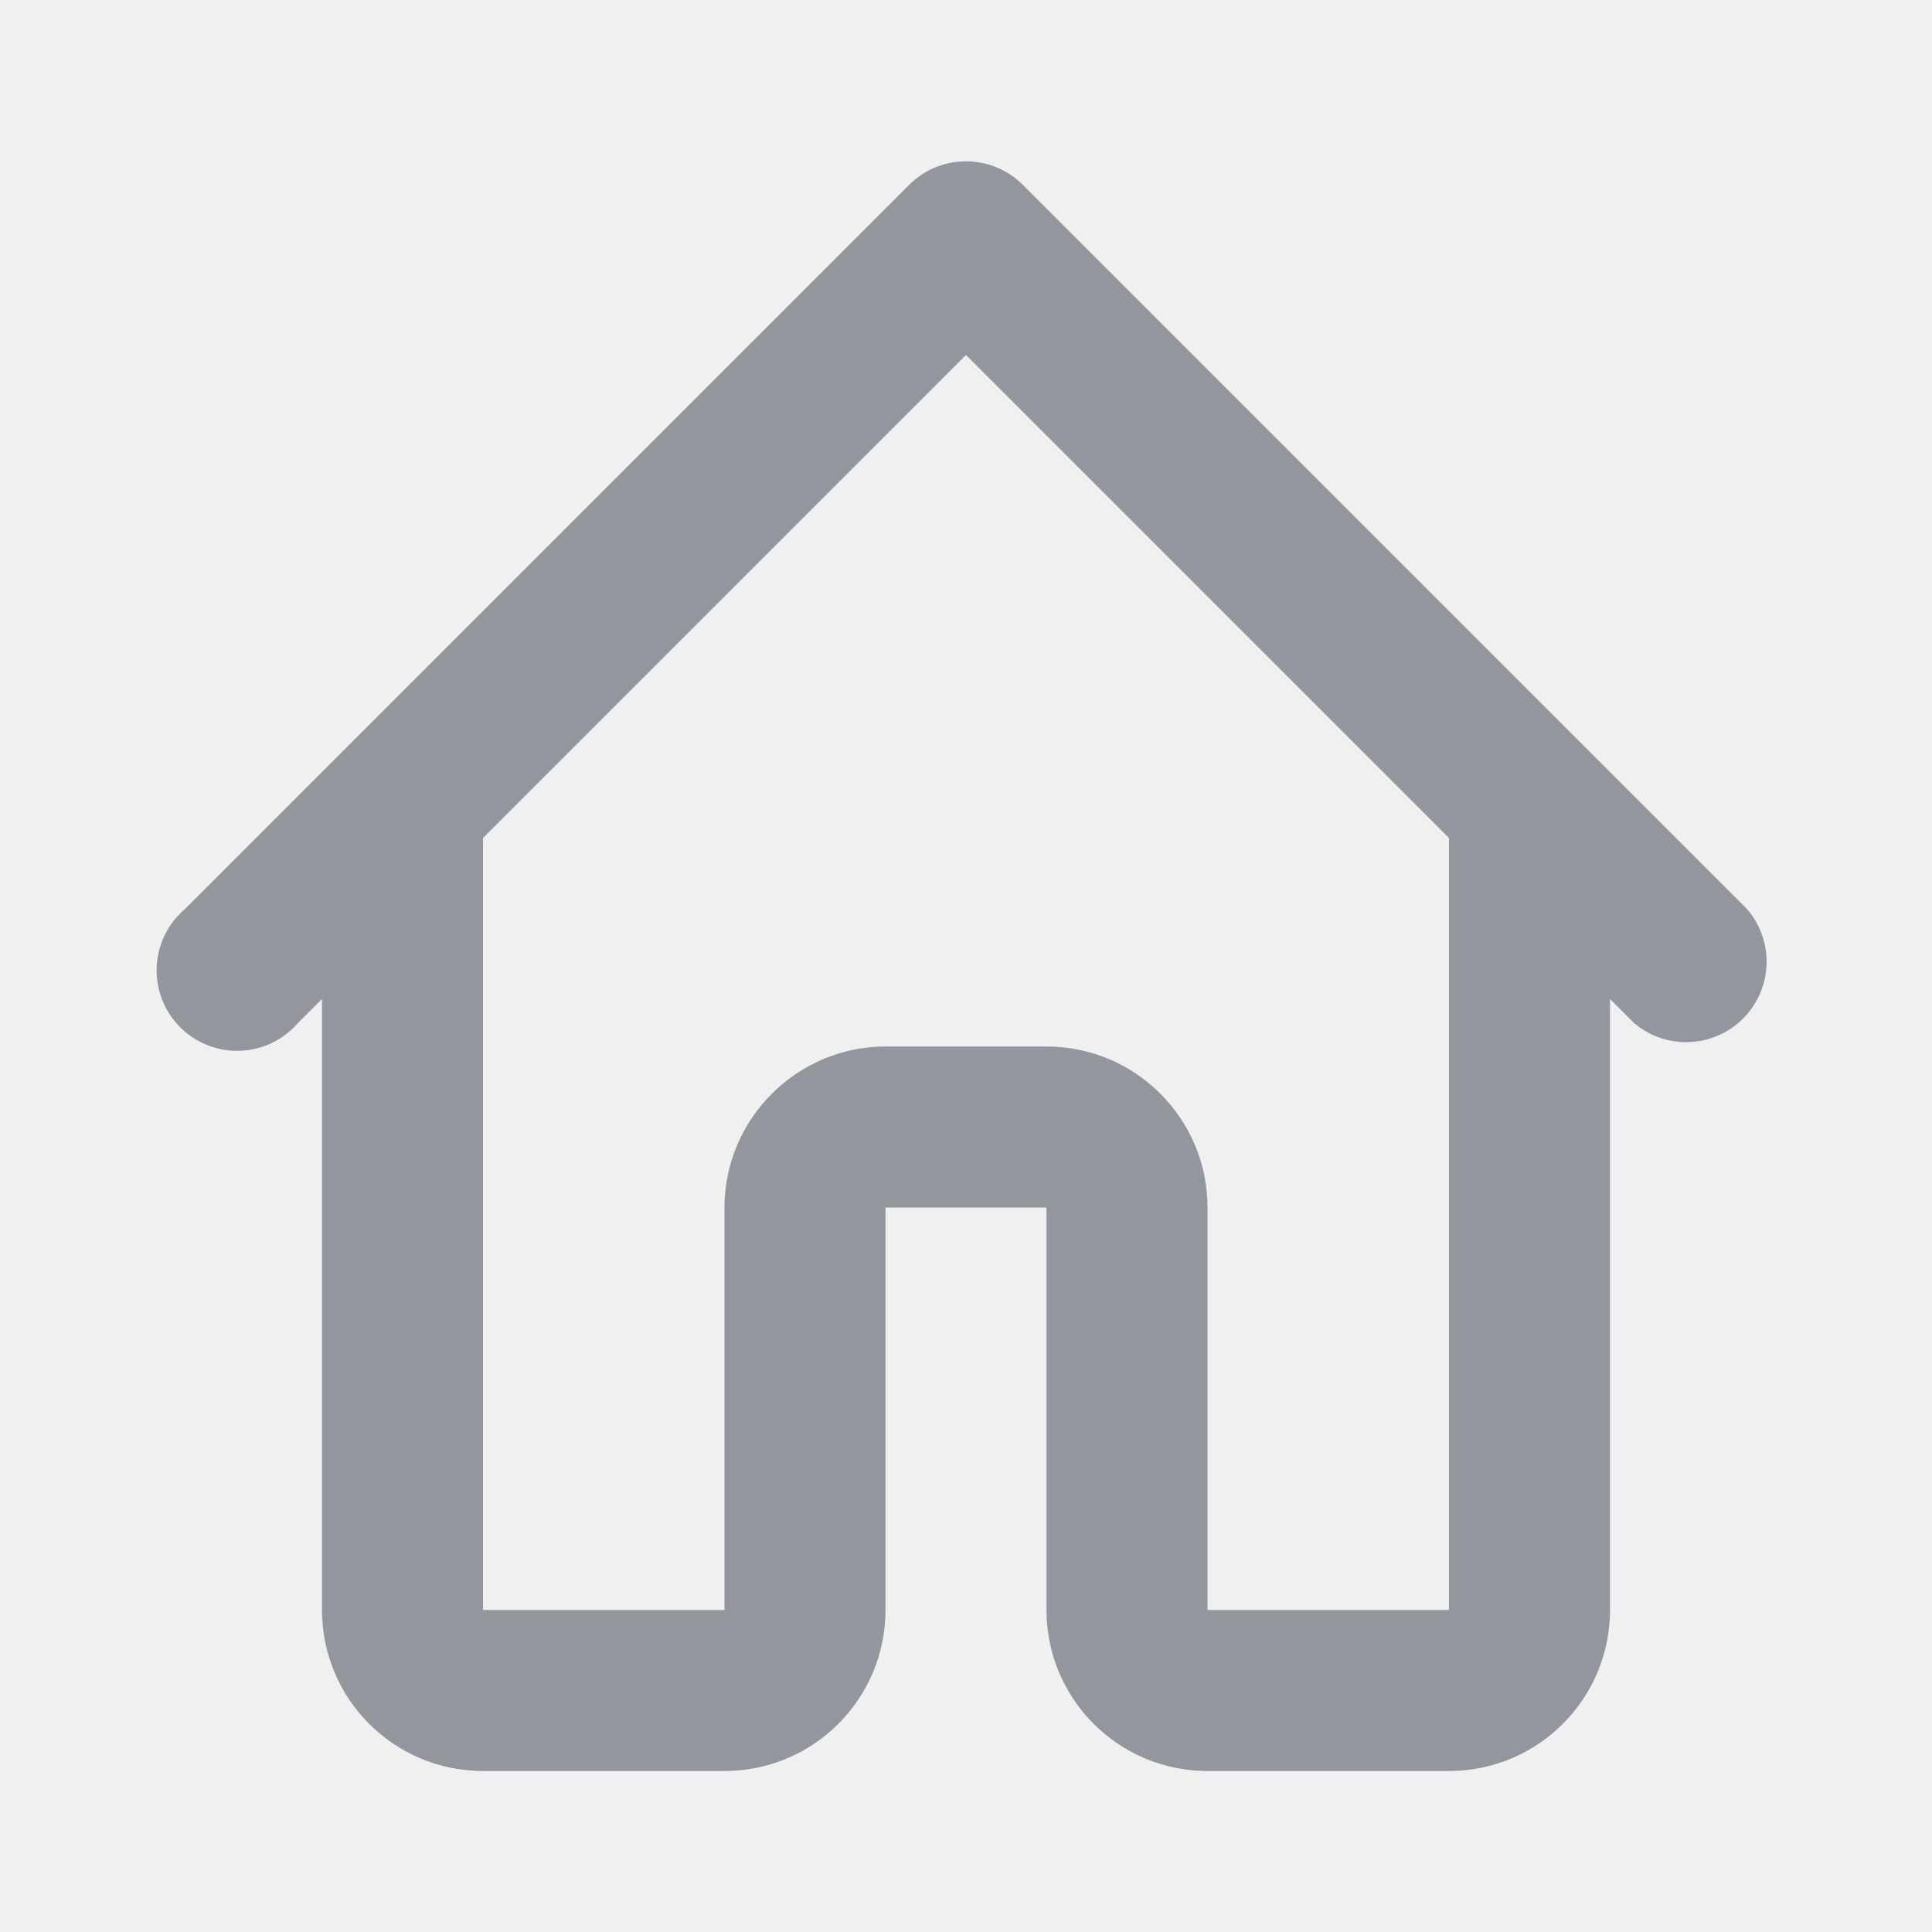
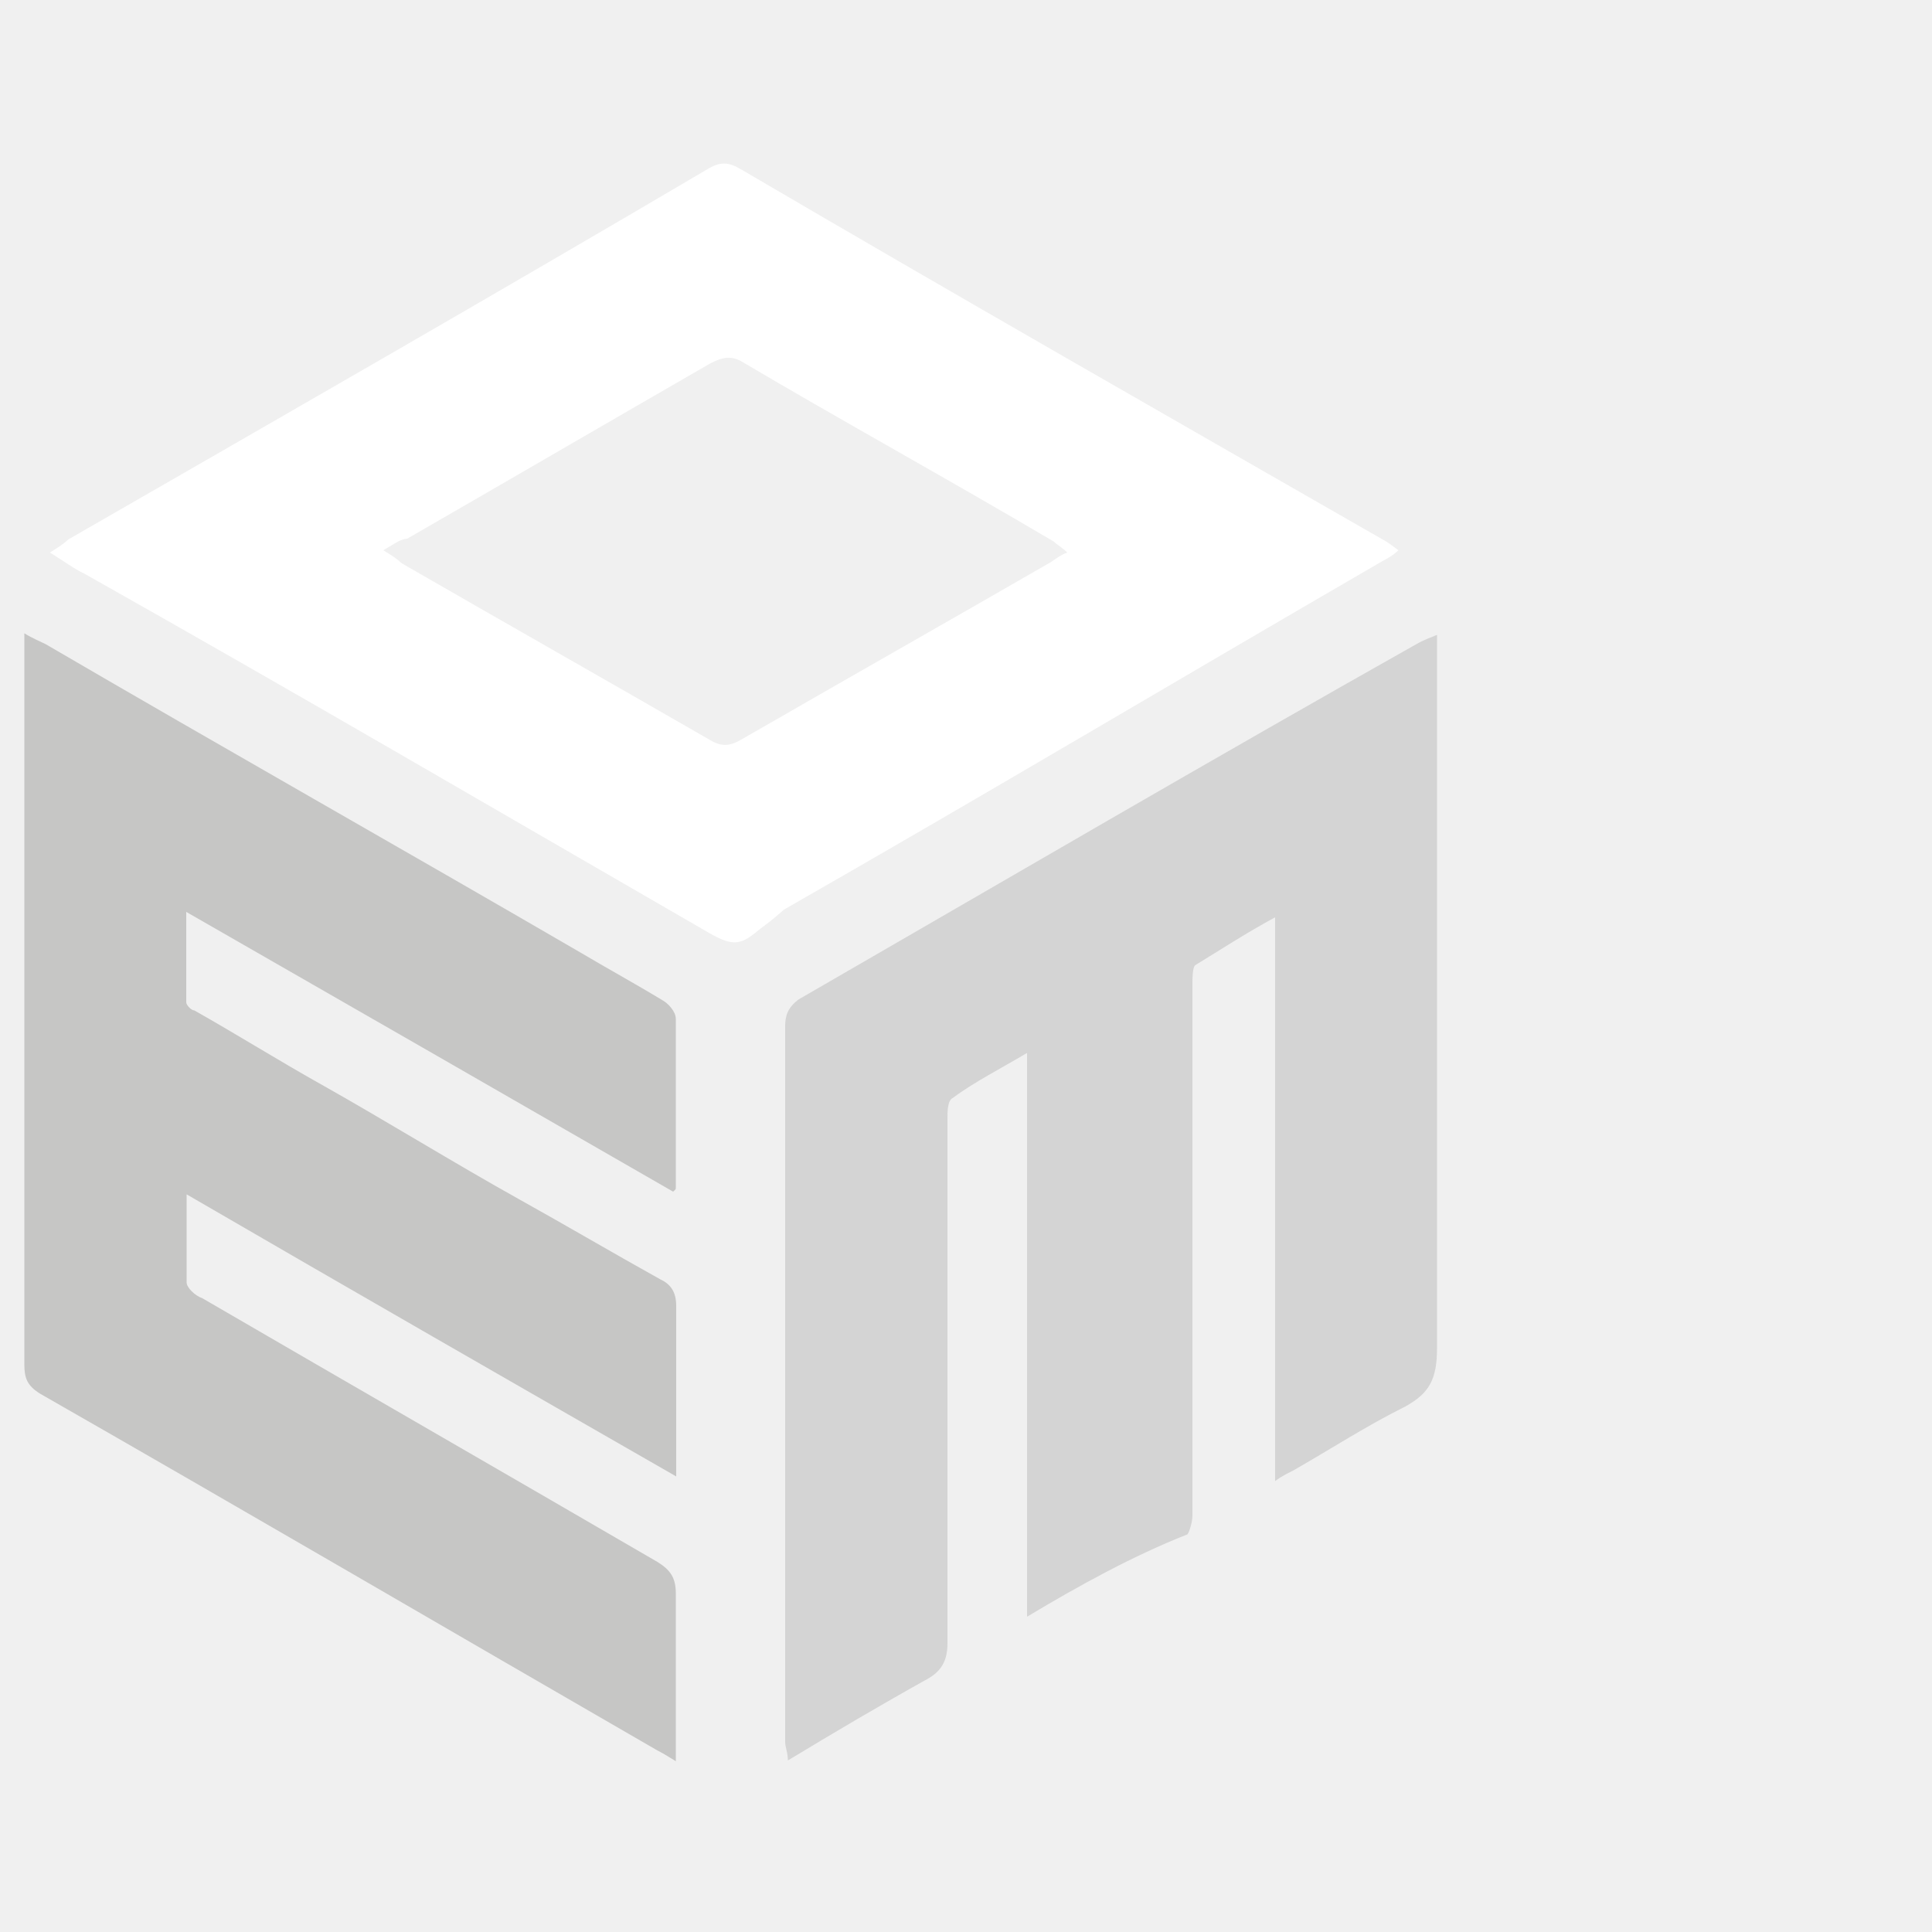
- <svg xmlns="http://www.w3.org/2000/svg" height="15px" viewBox="0 0 24 24" width="15px">
-   <path fill="#91979c" class="heroicon-ui" d="M13 20v-5h-2v5a2 2 0 0 1-2 2H6a2 2 0 0 1-2-2v-7.59l-.3.3a1 1 0 1 1-1.4-1.42l9-9a1 1 0 0 1 1.4 0l9 9a1 1 0 0 1-1.4 1.42l-.3-.3V20a2 2 0 0 1-2 2h-3a2 2 0 0 1-2-2zm5 0v-9.59l-6-6-6 6V20h3v-5c0-1.1.9-2 2-2h2a2 2 0 0 1 2 2v5h3z" />
+ <svg xmlns="http://www.w3.org/2000/svg" viewBox="0 0 50 50" xml:space="preserve">
+   <g fill-rule="evenodd" clip-rule="evenodd">
+     <path d="M4.82 23.6v2.34c0 .07.13.21.21.21 1.1.62 2.2 1.31 3.31 1.93 1.72.97 3.38 2 5.1 2.96 1.24.69 2.41 1.38 3.65 2.07.28.13.41.34.41.69v4.41c-4.2-2.41-8.4-4.82-12.67-7.3v2.28c0 .13.21.34.41.41 3.92 2.28 7.85 4.54 11.77 6.82.34.21.48.41.48.82v4.34c-.21-.13-.34-.21-.48-.28-5.37-3.1-10.67-6.2-15.97-9.23-.34-.21-.41-.41-.41-.76V16.39c.21.13.41.21.55.28 4.61 2.69 9.23 5.3 13.84 7.98.69.41 1.44.82 2.13 1.24.13.07.34.28.34.48v4.34c0 .07 0 .07-.07.13-4.2-2.42-8.4-4.83-12.6-7.24z" fill="#c6c6c5" />
+     <path d="M26.58 41.84V27.25c-.69.41-1.38.76-1.93 1.17-.13.07-.13.34-.13.55v13.56c0 .41-.13.69-.48.9-1.24.69-2.41 1.38-3.65 2.13 0-.21-.07-.34-.07-.48V26.56c0-.28.07-.48.34-.69 5.37-3.1 10.67-6.2 16.05-9.23.13-.07.28-.13.48-.21v18.46c0 .82-.21 1.17-.82 1.51-.97.48-1.93 1.1-2.89 1.65-.13.07-.28.13-.48.28V23.74c-.76.41-1.38.82-2.07 1.24-.07.07-.07.34-.07.48v13.77c0 .13-.07.41-.13.48-1.4.55-2.78 1.31-4.15 2.13z" opacity=".45" fill="#b1b1b1" />
+     <path d="M19.62 24.08c-.48.41-.69.41-1.38 0-5.37-3.1-10.67-6.2-16.05-9.23-.28-.13-.55-.34-.9-.55.21-.13.34-.21.48-.34 5.51-3.17 11.02-6.33 16.52-9.57.34-.21.55-.21.9 0 5.51 3.23 11.08 6.41 16.59 9.57.13.07.21.13.41.28-.13.13-.28.21-.41.28-5.23 3.03-10.19 5.99-15.49 9.02-.39.34-.32.27-.67.54zm-9.7-9.84c.21.13.34.21.48.34 2.62 1.51 5.3 3.03 7.92 4.54.34.21.55.21.9 0 2.62-1.51 5.3-3.03 7.92-4.54.13-.07.28-.21.48-.28-.13-.13-.28-.21-.34-.28-2.69-1.59-5.44-3.1-8.13-4.69-.28-.13-.48-.07-.76.07-2.62 1.51-5.23 3.03-7.85 4.54-.21.02-.35.15-.62.3z" fill="#fff" />
+   </g>
</svg>
